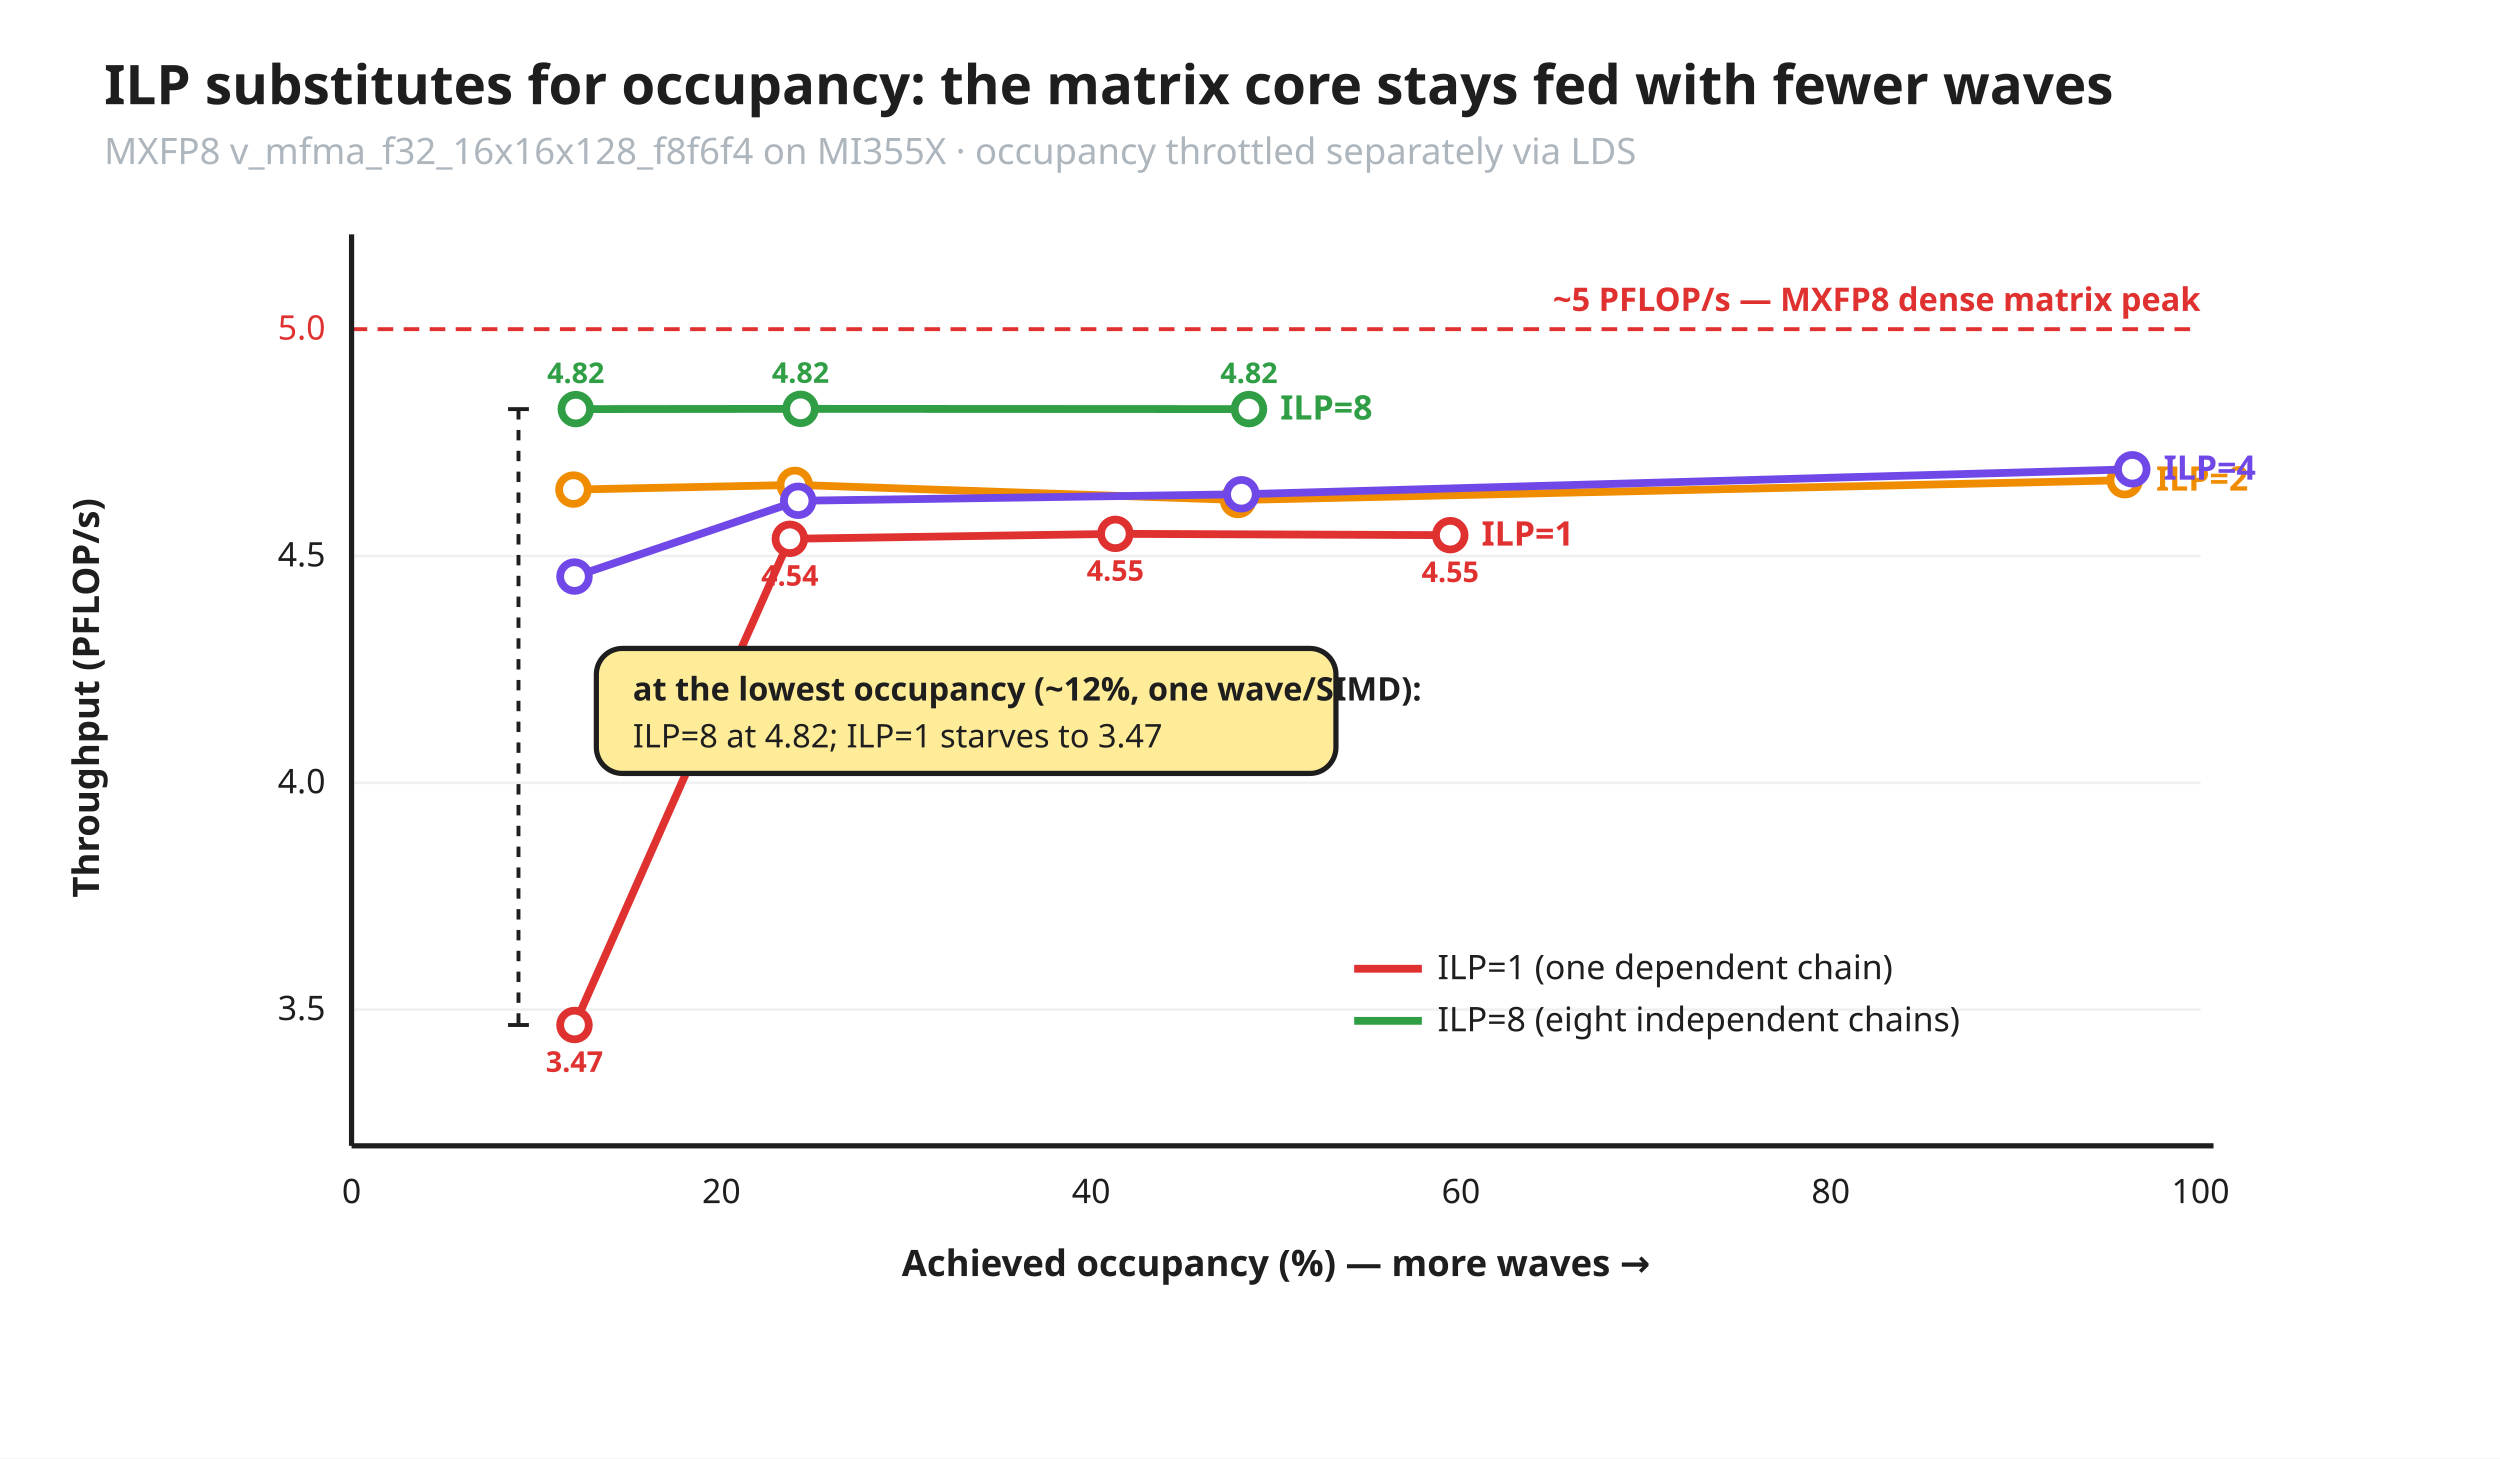
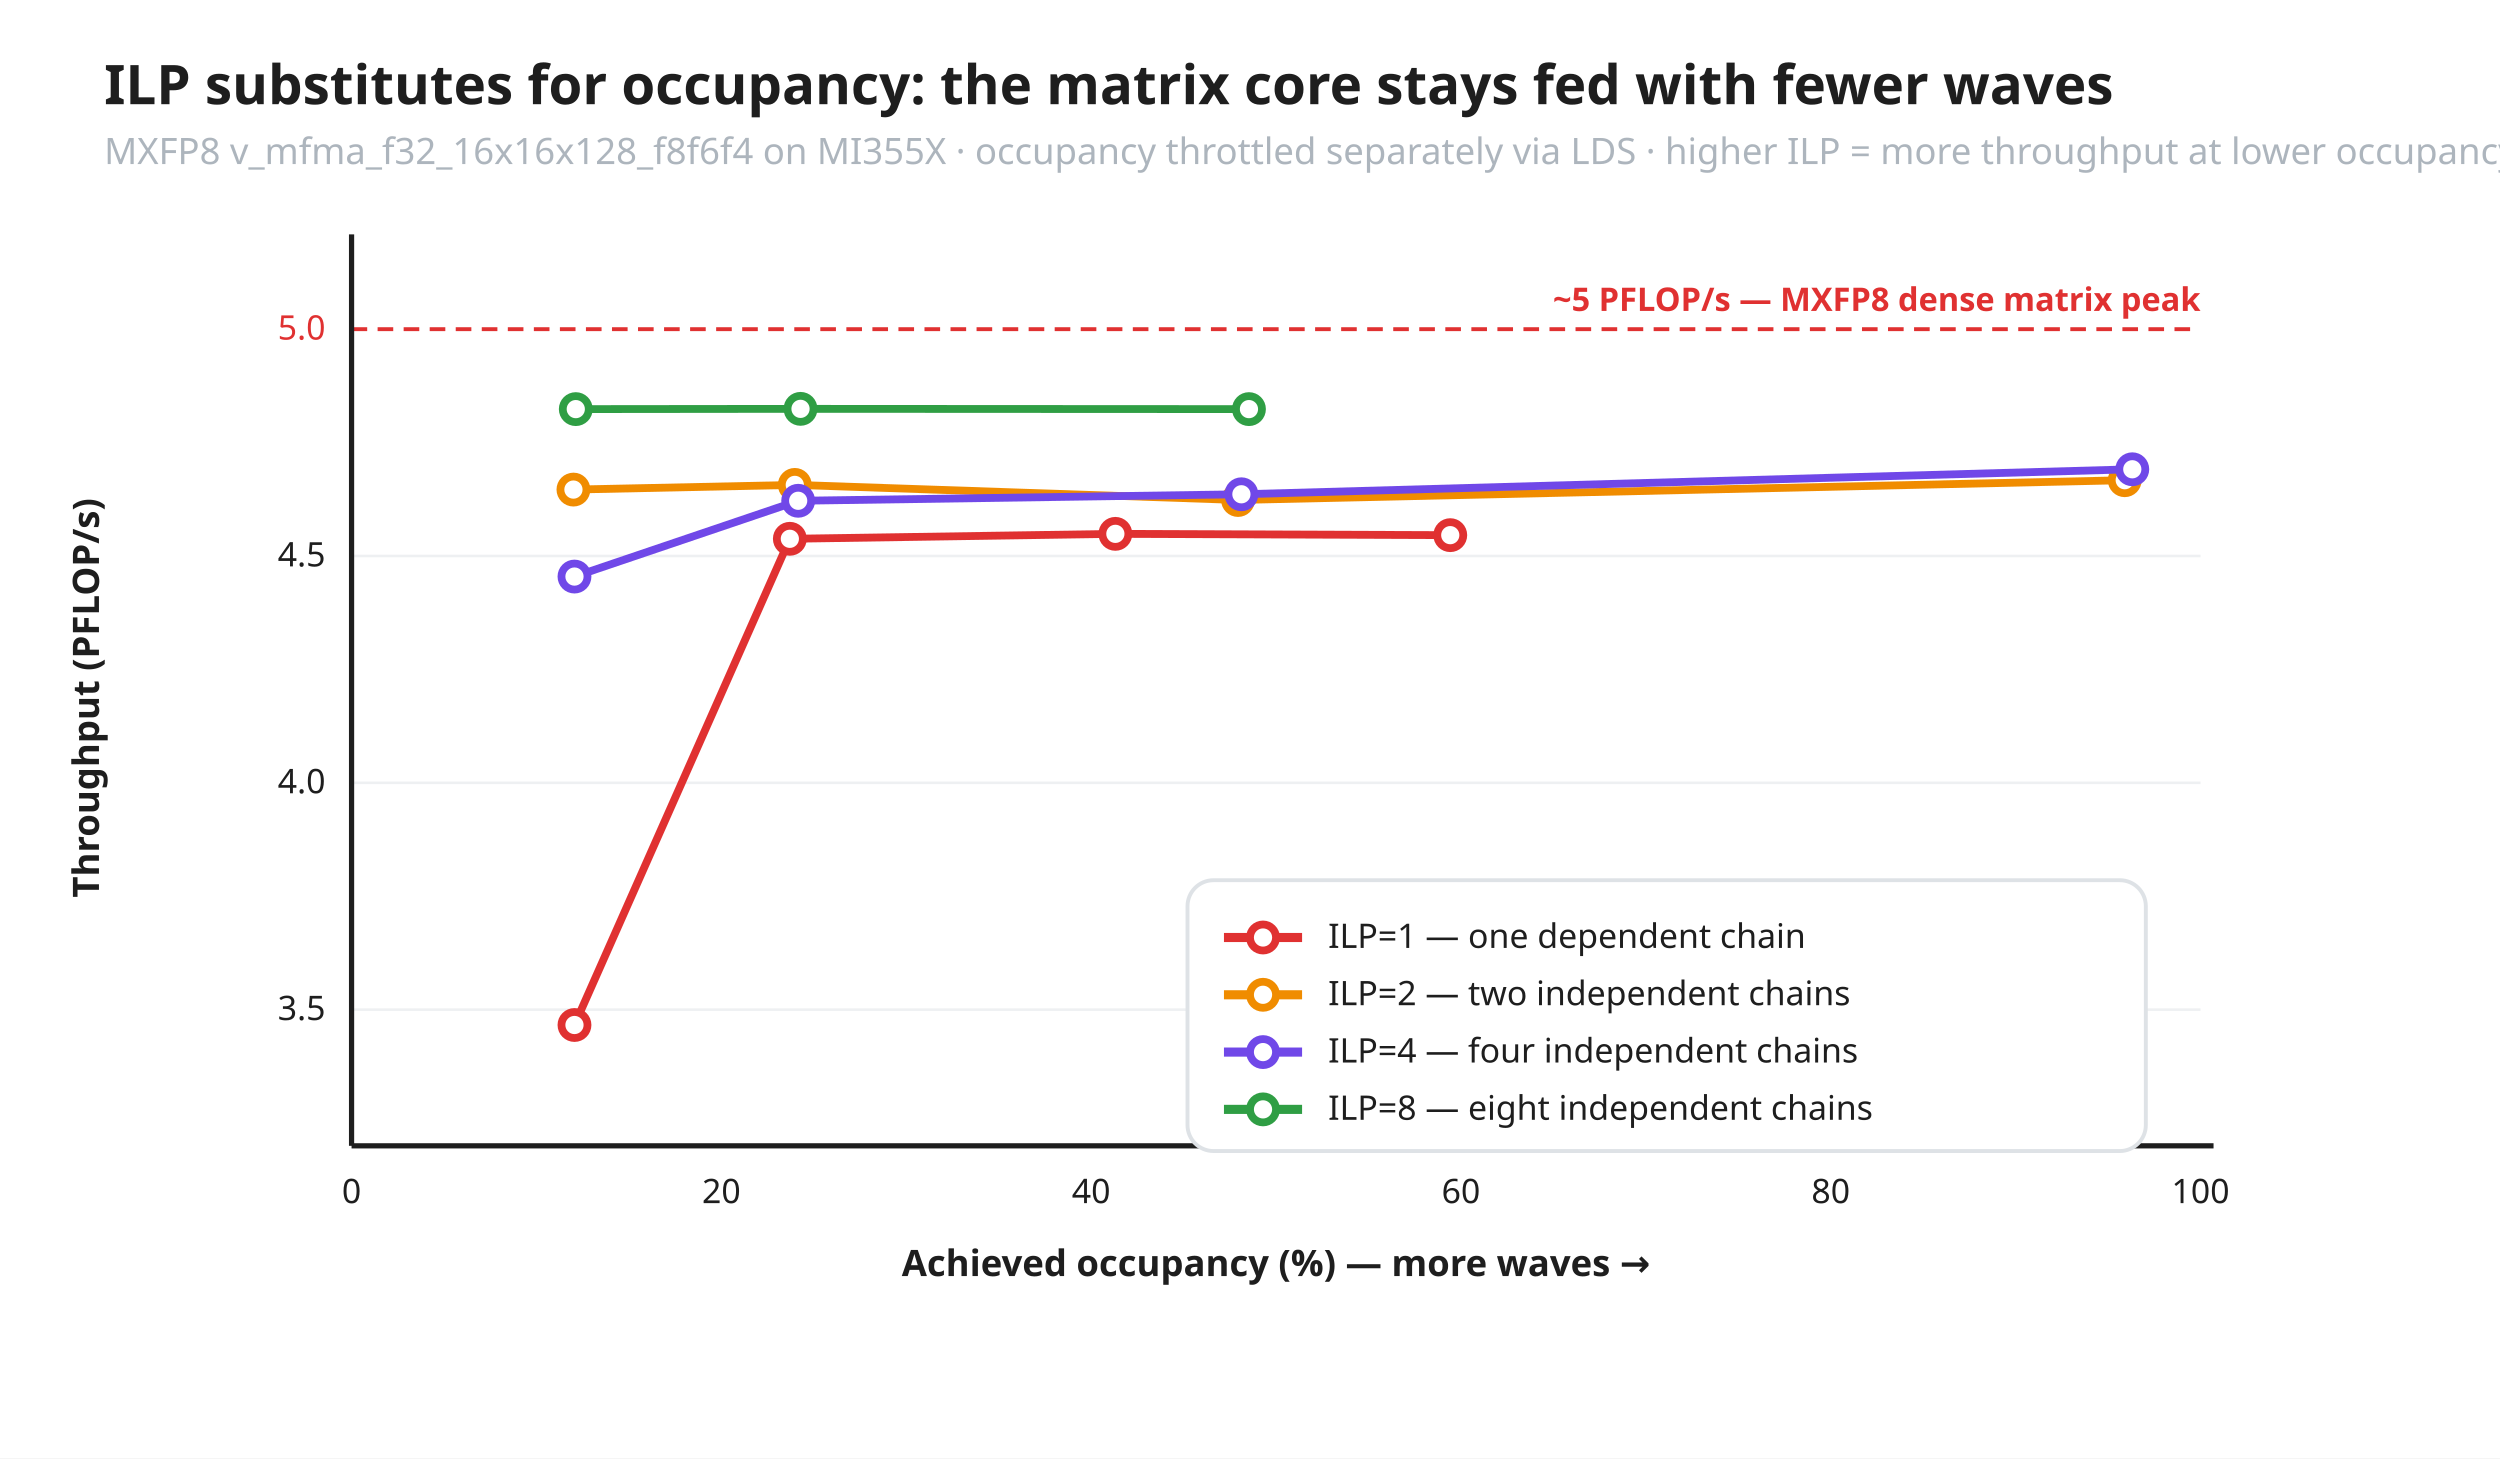
<svg xmlns="http://www.w3.org/2000/svg" width="960" height="560" viewBox="0 0 960 560" font-family="Comic Sans MS, Segoe Print, sans-serif">
  <rect width="960" height="560" fill="#ffffff" />
  <text x="40" y="40" font-size="21" fill="#1e1e1e" font-weight="bold">ILP substitutes for occupancy: the matrix core stays fed with fewer waves</text>
-   <text x="40" y="63" font-size="14" fill="#adb5bd">MXFP8 v_mfma_f32_16x16x128_f8f6f4 on MI355X · occupancy throttled separately via LDS</text>
+   <text x="40" y="63" font-size="14" fill="#adb5bd">MXFP8 v_mfma_f32_16x16x128_f8f6f4 on MI355X · occupancy throttled separately via LDS · higher ILP = more throughput at lower occupancy</text>
  <line x1="135" y1="387.7" x2="845" y2="387.7" stroke="#eef0f2" stroke-width="1" />
  <text x="125" y="391.7" font-size="13" text-anchor="end" fill="#1e1e1e">3.5</text>
  <line x1="135" y1="300.6" x2="845" y2="300.6" stroke="#eef0f2" stroke-width="1" />
  <text x="125" y="304.6" font-size="13" text-anchor="end" fill="#1e1e1e">4.0</text>
  <line x1="135" y1="213.5" x2="845" y2="213.5" stroke="#eef0f2" stroke-width="1" />
  <text x="125" y="217.5" font-size="13" text-anchor="end" fill="#1e1e1e">4.5</text>
  <text x="135.0" y="462" font-size="13" text-anchor="middle" fill="#1e1e1e">0</text>
  <text x="277.0" y="462" font-size="13" text-anchor="middle" fill="#1e1e1e">20</text>
  <text x="419.0" y="462" font-size="13" text-anchor="middle" fill="#1e1e1e">40</text>
  <text x="561.0" y="462" font-size="13" text-anchor="middle" fill="#1e1e1e">60</text>
  <text x="703.0" y="462" font-size="13" text-anchor="middle" fill="#1e1e1e">80</text>
  <text x="845.0" y="462" font-size="13" text-anchor="middle" fill="#1e1e1e">100</text>
  <line x1="135" y1="126.4" x2="845" y2="126.4" stroke="#e03131" stroke-width="1.5" stroke-dasharray="6 4" />
  <text x="125" y="130.4" font-size="13" text-anchor="end" fill="#e03131">5.0</text>
  <text x="845" y="119.4" font-size="12.5" text-anchor="end" fill="#e03131" font-weight="bold">~5 PFLOP/s — MXFP8 dense matrix peak</text>
  <line x1="135" y1="440" x2="135" y2="90" stroke="#1e1e1e" stroke-width="2" />
  <line x1="135" y1="440" x2="850" y2="440" stroke="#1e1e1e" stroke-width="2" />
  <text x="38" y="268" font-size="14" text-anchor="middle" fill="#1e1e1e" font-weight="bold" transform="rotate(-90 38 268)">Throughput (PFLOP/s)</text>
  <text x="490" y="490" font-size="14" text-anchor="middle" fill="#1e1e1e" font-weight="bold">Achieved occupancy (%)  —  more waves →</text>
  <polyline points="220.6,393.6 303.3,206.9 428.3,205.0 556.9,205.5" fill="none" stroke="#e03131" stroke-width="3" />
-   <circle cx="220.6" cy="393.6" r="5.5" fill="#ffffff" stroke="#e03131" stroke-width="3" />
-   <circle cx="303.3" cy="206.9" r="5.5" fill="#ffffff" stroke="#e03131" stroke-width="3" />
-   <circle cx="428.3" cy="205.0" r="5.5" fill="#ffffff" stroke="#e03131" stroke-width="3" />
-   <circle cx="556.9" cy="205.5" r="5.5" fill="#ffffff" stroke="#e03131" stroke-width="3" />
-   <text x="568.9" y="209.5" font-size="13" fill="#e03131" font-weight="bold">ILP=1</text>
+   <circle cx="220.6" cy="393.6" r="5" fill="#ffffff" stroke="#e03131" stroke-width="3" />
+   <circle cx="303.3" cy="206.9" r="5" fill="#ffffff" stroke="#e03131" stroke-width="3" />
+   <circle cx="428.3" cy="205.0" r="5" fill="#ffffff" stroke="#e03131" stroke-width="3" />
+   <circle cx="556.9" cy="205.5" r="5" fill="#ffffff" stroke="#e03131" stroke-width="3" />
  <polyline points="220.2,188.0 305.2,186.2 475.4,192.0 815.9,184.4" fill="none" stroke="#f08c00" stroke-width="3" />
-   <circle cx="220.2" cy="188.0" r="5.5" fill="#ffffff" stroke="#f08c00" stroke-width="3" />
-   <circle cx="305.2" cy="186.2" r="5.5" fill="#ffffff" stroke="#f08c00" stroke-width="3" />
-   <circle cx="475.4" cy="192.0" r="5.5" fill="#ffffff" stroke="#f08c00" stroke-width="3" />
-   <circle cx="815.9" cy="184.4" r="5.5" fill="#ffffff" stroke="#f08c00" stroke-width="3" />
-   <text x="827.9" y="188.4" font-size="13" fill="#f08c00" font-weight="bold">ILP=2</text>
+   <circle cx="220.2" cy="188.0" r="5" fill="#ffffff" stroke="#f08c00" stroke-width="3" />
+   <circle cx="305.2" cy="186.2" r="5" fill="#ffffff" stroke="#f08c00" stroke-width="3" />
+   <circle cx="475.4" cy="192.0" r="5" fill="#ffffff" stroke="#f08c00" stroke-width="3" />
+   <circle cx="815.9" cy="184.4" r="5" fill="#ffffff" stroke="#f08c00" stroke-width="3" />
  <polyline points="220.6,221.4 306.5,192.3 476.7,189.8 818.8,180.2" fill="none" stroke="#7048e8" stroke-width="3" />
-   <circle cx="220.6" cy="221.4" r="5.5" fill="#ffffff" stroke="#7048e8" stroke-width="3" />
-   <circle cx="306.5" cy="192.3" r="5.5" fill="#ffffff" stroke="#7048e8" stroke-width="3" />
-   <circle cx="476.7" cy="189.8" r="5.5" fill="#ffffff" stroke="#7048e8" stroke-width="3" />
-   <circle cx="818.8" cy="180.2" r="5.5" fill="#ffffff" stroke="#7048e8" stroke-width="3" />
-   <text x="830.8" y="184.2" font-size="13" fill="#7048e8" font-weight="bold">ILP=4</text>
+   <circle cx="220.6" cy="221.4" r="5" fill="#ffffff" stroke="#7048e8" stroke-width="3" />
+   <circle cx="306.5" cy="192.3" r="5" fill="#ffffff" stroke="#7048e8" stroke-width="3" />
+   <circle cx="476.7" cy="189.8" r="5" fill="#ffffff" stroke="#7048e8" stroke-width="3" />
+   <circle cx="818.8" cy="180.2" r="5" fill="#ffffff" stroke="#7048e8" stroke-width="3" />
  <polyline points="221.1,157.1 307.4,157.0 479.6,157.1" fill="none" stroke="#2f9e44" stroke-width="3" />
-   <circle cx="221.1" cy="157.1" r="5.5" fill="#ffffff" stroke="#2f9e44" stroke-width="3" />
-   <circle cx="307.4" cy="157.0" r="5.5" fill="#ffffff" stroke="#2f9e44" stroke-width="3" />
-   <circle cx="479.6" cy="157.1" r="5.5" fill="#ffffff" stroke="#2f9e44" stroke-width="3" />
-   <text x="491.6" y="161.1" font-size="13" fill="#2f9e44" font-weight="bold">ILP=8</text>
-   <text x="221.1" y="147.1" font-size="11" text-anchor="middle" fill="#2f9e44" font-weight="bold">4.82</text>
-   <text x="307.4" y="147.0" font-size="11" text-anchor="middle" fill="#2f9e44" font-weight="bold">4.82</text>
-   <text x="479.6" y="147.1" font-size="11" text-anchor="middle" fill="#2f9e44" font-weight="bold">4.82</text>
-   <text x="220.6" y="411.6" font-size="11" text-anchor="middle" fill="#e03131" font-weight="bold">3.47</text>
-   <text x="303.3" y="224.9" font-size="11" text-anchor="middle" fill="#e03131" font-weight="bold">4.54</text>
-   <text x="428.3" y="223.0" font-size="11" text-anchor="middle" fill="#e03131" font-weight="bold">4.55</text>
-   <text x="556.9" y="223.5" font-size="11" text-anchor="middle" fill="#e03131" font-weight="bold">4.55</text>
-   <line x1="199.1" y1="157.1" x2="199.1" y2="393.6" stroke="#1e1e1e" stroke-width="1.5" stroke-dasharray="4 4" />
-   <line x1="195.1" y1="157.1" x2="203.1" y2="157.1" stroke="#1e1e1e" stroke-width="1.5" />
-   <line x1="195.1" y1="393.6" x2="203.1" y2="393.6" stroke="#1e1e1e" stroke-width="1.5" />
-   <rect x="229" y="249" width="284" height="48" rx="10" fill="#ffec99" stroke="#1e1e1e" stroke-width="2" />
-   <text x="243" y="269" font-size="12.5" fill="#1e1e1e" font-weight="bold">at the lowest occupancy (~12%, one wave/SIMD):</text>
-   <text x="243" y="287" font-size="12.5" fill="#1e1e1e">ILP=8 at 4.82; ILP=1 starves to 3.47</text>
-   <line x1="520" y1="372" x2="546" y2="372" stroke="#e03131" stroke-width="3" />
-   <text x="552" y="376" font-size="13" fill="#1e1e1e">ILP=1 (one dependent chain)</text>
-   <line x1="520" y1="392" x2="546" y2="392" stroke="#2f9e44" stroke-width="3" />
-   <text x="552" y="396" font-size="13" fill="#1e1e1e">ILP=8 (eight independent chains)</text>
+   <circle cx="221.1" cy="157.1" r="5" fill="#ffffff" stroke="#2f9e44" stroke-width="3" />
+   <circle cx="307.4" cy="157.0" r="5" fill="#ffffff" stroke="#2f9e44" stroke-width="3" />
+   <circle cx="479.6" cy="157.1" r="5" fill="#ffffff" stroke="#2f9e44" stroke-width="3" />
+   <rect x="456" y="338" width="368" height="104" rx="10" fill="#ffffff" stroke="#dee2e6" stroke-width="1.5" />
+   <line x1="470" y1="360" x2="500" y2="360" stroke="#e03131" stroke-width="3.5" />
+   <circle cx="485" cy="360" r="5" fill="#ffffff" stroke="#e03131" stroke-width="3" />
+   <text x="510" y="364" font-size="13" fill="#1e1e1e">ILP=1  — one dependent chain</text>
+   <line x1="470" y1="382" x2="500" y2="382" stroke="#f08c00" stroke-width="3.5" />
+   <circle cx="485" cy="382" r="5" fill="#ffffff" stroke="#f08c00" stroke-width="3" />
+   <text x="510" y="386" font-size="13" fill="#1e1e1e">ILP=2  — two independent chains</text>
+   <line x1="470" y1="404" x2="500" y2="404" stroke="#7048e8" stroke-width="3.5" />
+   <circle cx="485" cy="404" r="5" fill="#ffffff" stroke="#7048e8" stroke-width="3" />
+   <text x="510" y="408" font-size="13" fill="#1e1e1e">ILP=4  — four independent chains</text>
+   <line x1="470" y1="426" x2="500" y2="426" stroke="#2f9e44" stroke-width="3.5" />
+   <circle cx="485" cy="426" r="5" fill="#ffffff" stroke="#2f9e44" stroke-width="3" />
+   <text x="510" y="430" font-size="13" fill="#1e1e1e">ILP=8  — eight independent chains</text>
</svg>
